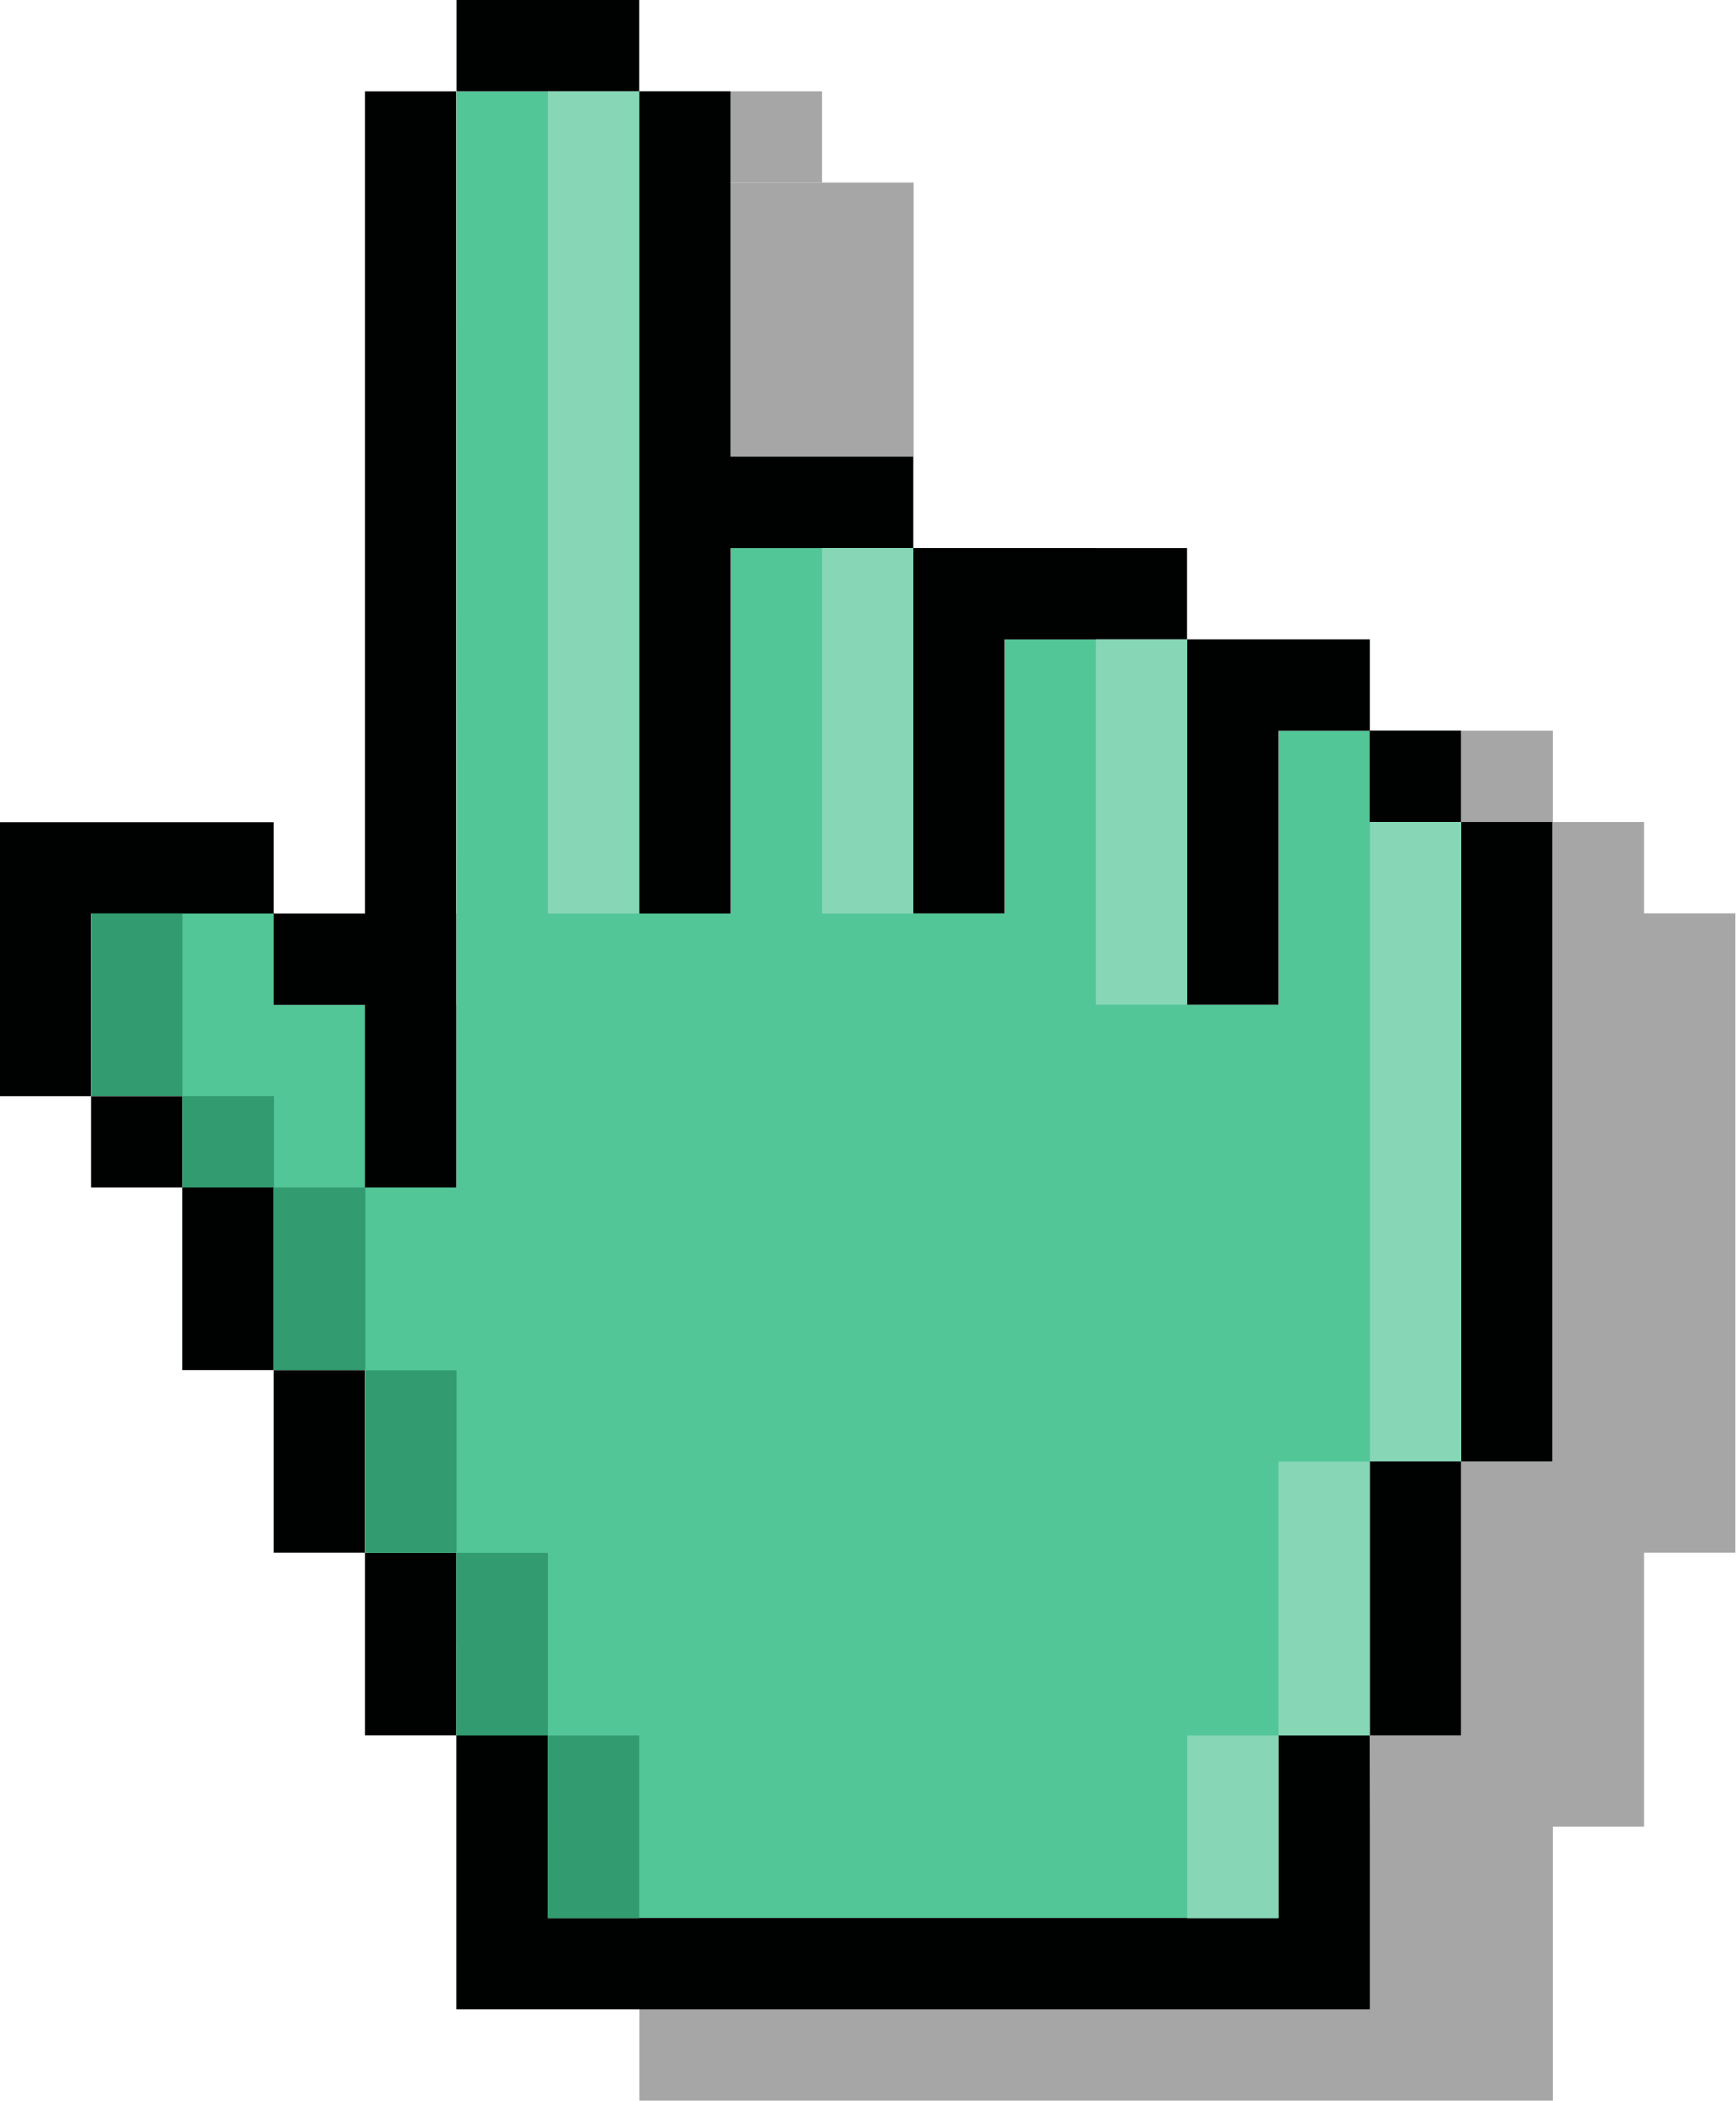
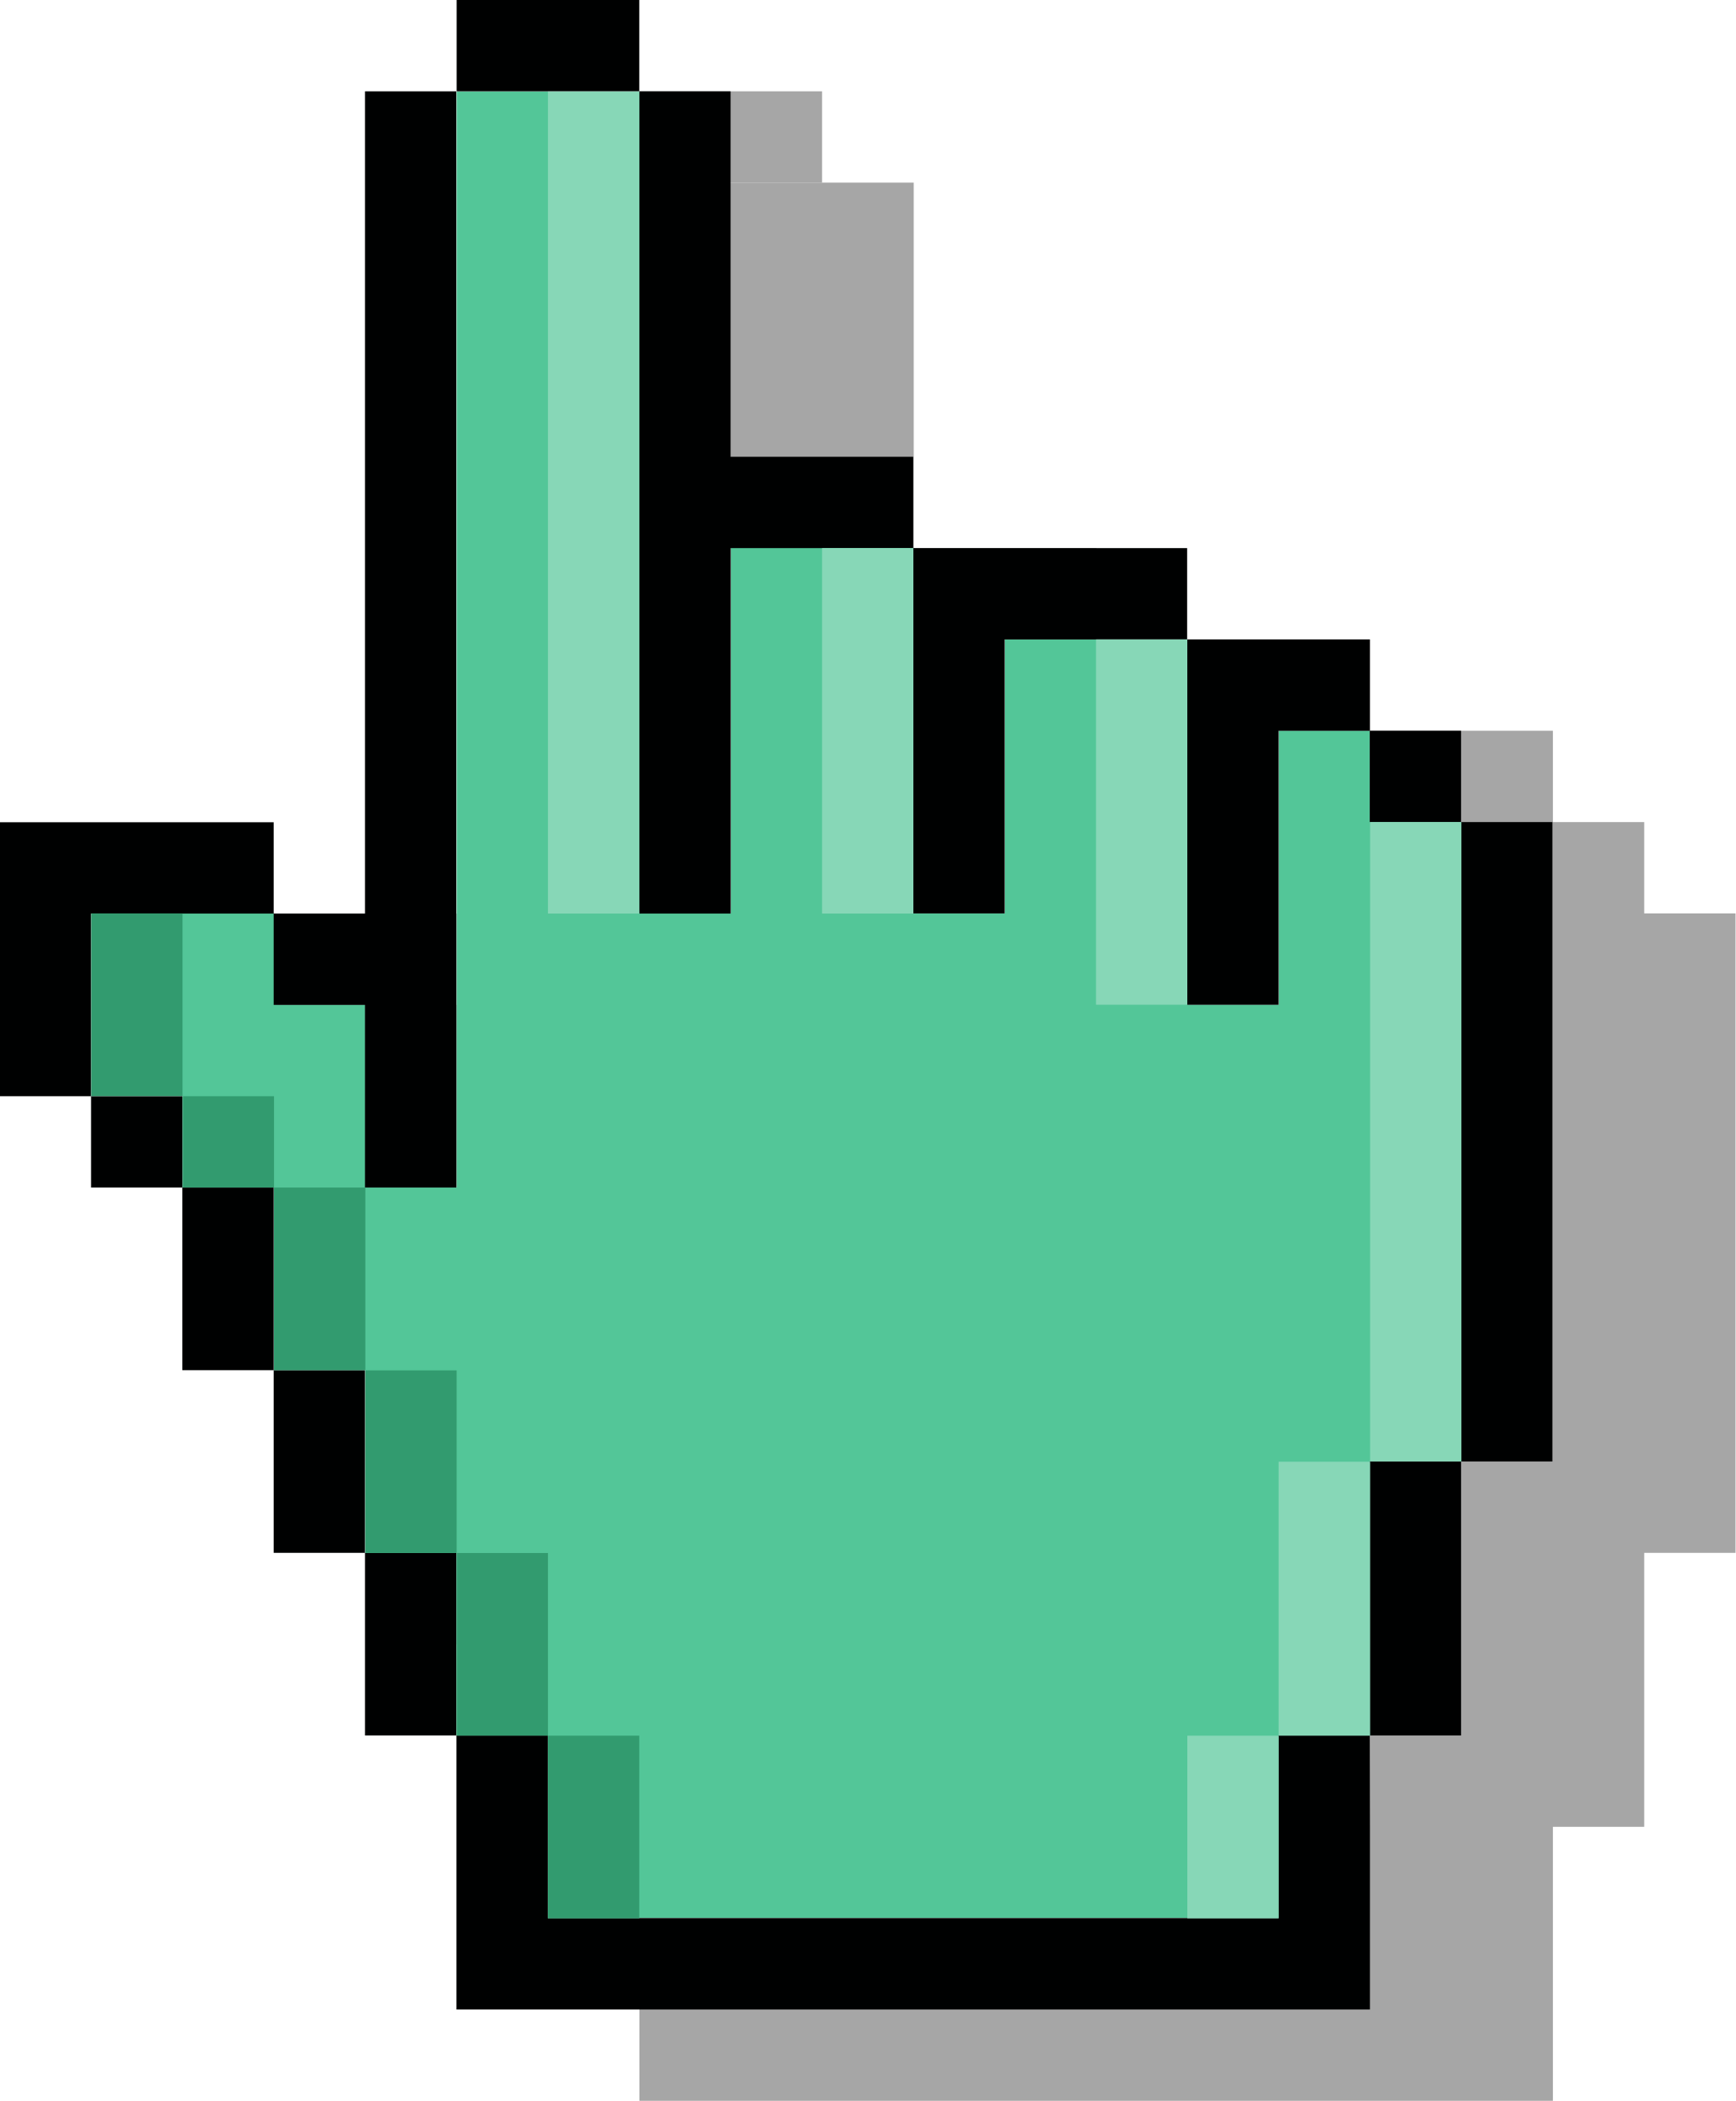
- <svg xmlns="http://www.w3.org/2000/svg" width="10.054mm" height="12.171mm" viewBox="0 0 10.054 12.171" version="1.1" id="svg5">
+ <svg xmlns="http://www.w3.org/2000/svg" width="5.027mm" height="6.085mm" viewBox="0 0 5.027 6.085" version="1.1" id="svg5">
  <defs id="defs2" />
  <g id="layer1" transform="translate(-29.90048,-70.49011)">
-     <path id="path7674" style="fill:#000000;fill-opacity:0.349;stroke-width:2.8;stroke-linecap:round;stroke-linejoin:round;paint-order:markers stroke fill;stop-color:#000000" d="m 33.605,71.019 v 0.529 h 1.058 v -0.529 z m 1.058,0.529 v 10e-4 h -0.529 -0.529 v -10e-4 h -0.529 v 4.763 h -0.529 v -0.529 h -0.529 -0.529 -0.529 v 0.529 0.529 0.529 h 0.529 v 0.529 h 0.529 v 0.529 0.529 h 0.529 v 0.529 0.529 h 0.529 v 0.529 0.529 h 0.529 v 0.529 0.529 0.529 h 5.292 v -0.529 -0.529 -0.529 h 0.529 v -0.529 -0.529 -0.529 h 0.529 v -3.704 h -0.529 v -0.529 h -0.529 v -0.529 h -1.058 v -0.529 h -1.587 v -0.529 h -1.058 v -2.117 z" />
-     <path id="rect7100" style="fill:#53c698;fill-opacity:1;stroke-width:2.8;stroke-linecap:round;stroke-linejoin:round;paint-order:markers stroke fill;stop-color:#000000" d="m 32.546,71.02 4.43e-4,6.349 h -0.529 l -4.43e-4,-1.059 h -0.529 v -0.529 h -0.529 -0.529 v 1.058 h 0.529 v 0.529 h 0.529 v 1.058 h 0.529 v 1.058 h 0.529 v 1.058 h 0.529 v 1.059 h 0.529 v -0.001 h 3.175 0.529 v -1.058 h 0.529 v -1.587 h 0.529 V 75.252 H 37.838 V 74.723 h -0.529 v 1.587 h -0.529 v -0.529 -1.587 h -1.058 v 1.587 h -0.529 v -2.117 h -1.058 v 2.117 h -0.529 v -4.761 h -0.529 z" />
-     <path id="rect6718" style="fill:#000101;fill-opacity:1;stroke-width:3.136;stroke-linecap:round;stroke-linejoin:round;paint-order:markers stroke fill;stop-color:#000000" d="m 32.546,70.49 v 0.529 h 1.058 v -0.529 z m 1.058,0.529 v 4.763 h 0.529 v -2.117 h 1.058 v -0.529 h -1.058 v -2.117 z m 1.587,2.646 v 0.529 0.529 0.529 0.529 h 0.529 v -0.529 -0.529 -0.529 h 1.058 v -0.529 z m 1.587,0.529 v 0.529 0.529 0.529 0.529 h 0.529 v -0.529 -0.529 -0.529 h 0.529 v -0.529 z m 1.058,0.529 v 0.529 h 0.529 v -0.529 z m 0.529,0.529 v 3.704 h 0.529 v -3.704 z m 0,3.704 h -0.529 v 0.529 0.529 0.529 h 0.529 v -0.529 -0.529 z m -0.529,1.587 h -0.529 v 0.529 0.529 h -4.233 v -0.529 -0.529 h -0.529 v 0.529 0.529 0.529 h 5.292 v -0.529 -0.529 z m -5.292,0 v -0.529 -0.529 h -0.529 v 0.529 0.529 z m -0.529,-1.058 v -0.529 -0.529 h -0.529 v 0.529 0.529 z m -0.529,-1.058 v -0.529 -0.529 h -0.529 v 0.529 0.529 z m -0.529,-1.058 v -0.529 h -0.529 v 0.529 z m -0.529,-0.529 v -0.529 -0.529 h 0.529 0.529 v -0.529 h -0.529 -0.529 -0.529 v 0.529 0.529 0.529 z m 1.058,-1.058 v 0.529 h 0.529 v 0.529 0.529 h 0.529 v -0.529 -5.821 h -0.529 v 4.763 z" />
-     <rect style="fill:#87d7b7;fill-opacity:1;stroke-width:2.8;stroke-linecap:round;stroke-linejoin:round;paint-order:markers stroke fill;stop-color:#000000" id="rect7896" width="0.529" height="2.116" x="36.25" y="74.194" />
-     <rect style="fill:#87d7b7;fill-opacity:1;stroke-width:1.98;stroke-linecap:round;stroke-linejoin:round;paint-order:markers stroke fill;stop-color:#000000" id="rect10225" width="0.529" height="2.117" x="34.663" y="73.665" />
-     <rect style="fill:#87d7b7;fill-opacity:1;stroke-width:2.97;stroke-linecap:round;stroke-linejoin:round;paint-order:markers stroke fill;stop-color:#000000" id="rect10307" width="0.529" height="4.762" x="33.075" y="71.02" />
-     <rect style="fill:#87d7b7;fill-opacity:1;stroke-width:3.704;stroke-linecap:round;stroke-linejoin:round;paint-order:markers stroke fill;stop-color:#000000" id="rect10309" width="0.529" height="3.704" x="37.838" y="75.252" />
-     <rect style="fill:#87d7b7;fill-opacity:1;stroke-width:2.8;stroke-linecap:round;stroke-linejoin:round;paint-order:markers stroke fill;stop-color:#000000" id="rect10415" width="0.53" height="1.587" x="37.308" y="78.957" />
-     <rect style="fill:#87d7b7;fill-opacity:1;stroke-width:0.989;stroke-linecap:round;stroke-linejoin:round;paint-order:markers stroke fill;stop-color:#000000" id="rect10417" width="0.529" height="1.058" x="36.779" y="80.544" />
-     <rect style="fill:#329b6f;fill-opacity:1;stroke-width:2.8;stroke-linecap:round;stroke-linejoin:round;paint-order:markers stroke fill;stop-color:#000000" id="rect10521" width="0.529" height="1.058" x="30.429" y="75.781" />
-     <rect style="fill:#329b6f;fill-opacity:1;stroke-width:2.8;stroke-linecap:round;stroke-linejoin:round;paint-order:markers stroke fill;stop-color:#000000" id="rect12070" width="0.529" height="0.529" x="30.959" y="76.84" />
-     <rect style="fill:#329b6f;fill-opacity:1;stroke-width:2.8;stroke-linecap:round;stroke-linejoin:round;paint-order:markers stroke fill;stop-color:#000000" id="rect12072" width="0.529" height="1.058" x="31.488" y="77.369" />
-     <rect style="fill:#329b6f;fill-opacity:1;stroke-width:2.8;stroke-linecap:round;stroke-linejoin:round;paint-order:markers stroke fill;stop-color:#000000" id="rect12074" width="0.529" height="1.058" x="32.017" y="78.428" />
-     <rect style="fill:#329b6f;fill-opacity:1;stroke-width:2.8;stroke-linecap:round;stroke-linejoin:round;paint-order:markers stroke fill;stop-color:#000000" id="rect12076" width="0.529" height="1.058" x="32.546" y="79.486" />
-     <rect style="fill:#329b6f;stroke-width:1.4;stroke-linecap:round;stroke-linejoin:round;paint-order:markers stroke fill;stop-color:#000000" id="rect874" width="0.529" height="1.058" x="33.075" y="80.544" />
+     <g id="g933" transform="matrix(0.5,0,0,0.5,14.95024,35.24506)">
+       <path id="path7674" style="fill:#000000;fill-opacity:0.349;stroke-width:2.8;stroke-linecap:round;stroke-linejoin:round;paint-order:markers stroke fill;stop-color:#000000" d="m 33.605,71.019 v 0.529 h 1.058 v -0.529 z m 1.058,0.529 v 10e-4 h -0.529 -0.529 v -10e-4 h -0.529 v 4.763 h -0.529 v -0.529 h -0.529 -0.529 -0.529 v 0.529 0.529 0.529 h 0.529 v 0.529 h 0.529 v 0.529 0.529 h 0.529 v 0.529 0.529 h 0.529 v 0.529 0.529 h 0.529 v 0.529 0.529 0.529 h 5.292 v -0.529 -0.529 -0.529 h 0.529 v -0.529 -0.529 -0.529 h 0.529 v -3.704 h -0.529 v -0.529 h -0.529 v -0.529 h -1.058 v -0.529 h -1.587 v -0.529 h -1.058 v -2.117 z" />
+       <path id="rect7100" style="fill:#53c698;fill-opacity:1;stroke-width:2.8;stroke-linecap:round;stroke-linejoin:round;paint-order:markers stroke fill;stop-color:#000000" d="m 32.546,71.02 4.43e-4,6.349 h -0.529 l -4.43e-4,-1.059 h -0.529 v -0.529 h -0.529 -0.529 v 1.058 h 0.529 v 0.529 h 0.529 v 1.058 h 0.529 v 1.058 h 0.529 v 1.058 h 0.529 v 1.059 h 0.529 v -0.001 h 3.175 0.529 v -1.058 h 0.529 v -1.587 h 0.529 V 75.252 H 37.838 V 74.723 h -0.529 v 1.587 h -0.529 v -0.529 -1.587 h -1.058 v 1.587 h -0.529 v -2.117 h -1.058 v 2.117 h -0.529 v -4.761 h -0.529 z" />
+       <path id="rect6718" style="fill:#000101;fill-opacity:1;stroke-width:3.136;stroke-linecap:round;stroke-linejoin:round;paint-order:markers stroke fill;stop-color:#000000" d="m 32.546,70.49 v 0.529 h 1.058 v -0.529 z m 1.058,0.529 v 4.763 h 0.529 v -2.117 h 1.058 v -0.529 h -1.058 v -2.117 z m 1.587,2.646 v 0.529 0.529 0.529 0.529 h 0.529 v -0.529 -0.529 -0.529 h 1.058 v -0.529 z m 1.587,0.529 v 0.529 0.529 0.529 0.529 h 0.529 v -0.529 -0.529 -0.529 h 0.529 v -0.529 z m 1.058,0.529 v 0.529 h 0.529 v -0.529 z m 0.529,0.529 v 3.704 h 0.529 v -3.704 z m 0,3.704 h -0.529 v 0.529 0.529 0.529 h 0.529 v -0.529 -0.529 z m -0.529,1.587 h -0.529 v 0.529 0.529 h -4.233 v -0.529 -0.529 h -0.529 v 0.529 0.529 0.529 h 5.292 v -0.529 -0.529 z m -5.292,0 v -0.529 -0.529 h -0.529 v 0.529 0.529 z m -0.529,-1.058 v -0.529 -0.529 h -0.529 v 0.529 0.529 z m -0.529,-1.058 v -0.529 -0.529 h -0.529 v 0.529 0.529 z m -0.529,-1.058 v -0.529 h -0.529 v 0.529 z m -0.529,-0.529 v -0.529 -0.529 h 0.529 0.529 v -0.529 h -0.529 -0.529 -0.529 v 0.529 0.529 0.529 z m 1.058,-1.058 v 0.529 h 0.529 v 0.529 0.529 h 0.529 v -0.529 -5.821 h -0.529 v 4.763 z" />
+       <rect style="fill:#87d7b7;fill-opacity:1;stroke-width:2.8;stroke-linecap:round;stroke-linejoin:round;paint-order:markers stroke fill;stop-color:#000000" id="rect7896" width="0.529" height="2.116" x="36.25" y="74.194" />
+       <rect style="fill:#87d7b7;fill-opacity:1;stroke-width:1.98;stroke-linecap:round;stroke-linejoin:round;paint-order:markers stroke fill;stop-color:#000000" id="rect10225" width="0.529" height="2.117" x="34.663" y="73.665" />
+       <rect style="fill:#87d7b7;fill-opacity:1;stroke-width:2.97;stroke-linecap:round;stroke-linejoin:round;paint-order:markers stroke fill;stop-color:#000000" id="rect10307" width="0.529" height="4.762" x="33.075" y="71.02" />
+       <rect style="fill:#87d7b7;fill-opacity:1;stroke-width:3.704;stroke-linecap:round;stroke-linejoin:round;paint-order:markers stroke fill;stop-color:#000000" id="rect10309" width="0.529" height="3.704" x="37.838" y="75.252" />
+       <rect style="fill:#87d7b7;fill-opacity:1;stroke-width:2.8;stroke-linecap:round;stroke-linejoin:round;paint-order:markers stroke fill;stop-color:#000000" id="rect10415" width="0.53" height="1.587" x="37.308" y="78.957" />
+       <rect style="fill:#87d7b7;fill-opacity:1;stroke-width:0.989;stroke-linecap:round;stroke-linejoin:round;paint-order:markers stroke fill;stop-color:#000000" id="rect10417" width="0.529" height="1.058" x="36.779" y="80.544" />
+       <rect style="fill:#329b6f;fill-opacity:1;stroke-width:2.8;stroke-linecap:round;stroke-linejoin:round;paint-order:markers stroke fill;stop-color:#000000" id="rect10521" width="0.529" height="1.058" x="30.429" y="75.781" />
+       <rect style="fill:#329b6f;fill-opacity:1;stroke-width:2.8;stroke-linecap:round;stroke-linejoin:round;paint-order:markers stroke fill;stop-color:#000000" id="rect12070" width="0.529" height="0.529" x="30.959" y="76.84" />
+       <rect style="fill:#329b6f;fill-opacity:1;stroke-width:2.8;stroke-linecap:round;stroke-linejoin:round;paint-order:markers stroke fill;stop-color:#000000" id="rect12072" width="0.529" height="1.058" x="31.488" y="77.369" />
+       <rect style="fill:#329b6f;fill-opacity:1;stroke-width:2.8;stroke-linecap:round;stroke-linejoin:round;paint-order:markers stroke fill;stop-color:#000000" id="rect12074" width="0.529" height="1.058" x="32.017" y="78.428" />
+       <rect style="fill:#329b6f;fill-opacity:1;stroke-width:2.8;stroke-linecap:round;stroke-linejoin:round;paint-order:markers stroke fill;stop-color:#000000" id="rect12076" width="0.529" height="1.058" x="32.546" y="79.486" />
+       <rect style="fill:#329b6f;stroke-width:1.4;stroke-linecap:round;stroke-linejoin:round;paint-order:markers stroke fill;stop-color:#000000" id="rect874" width="0.529" height="1.058" x="33.075" y="80.544" />
+     </g>
  </g>
</svg>
